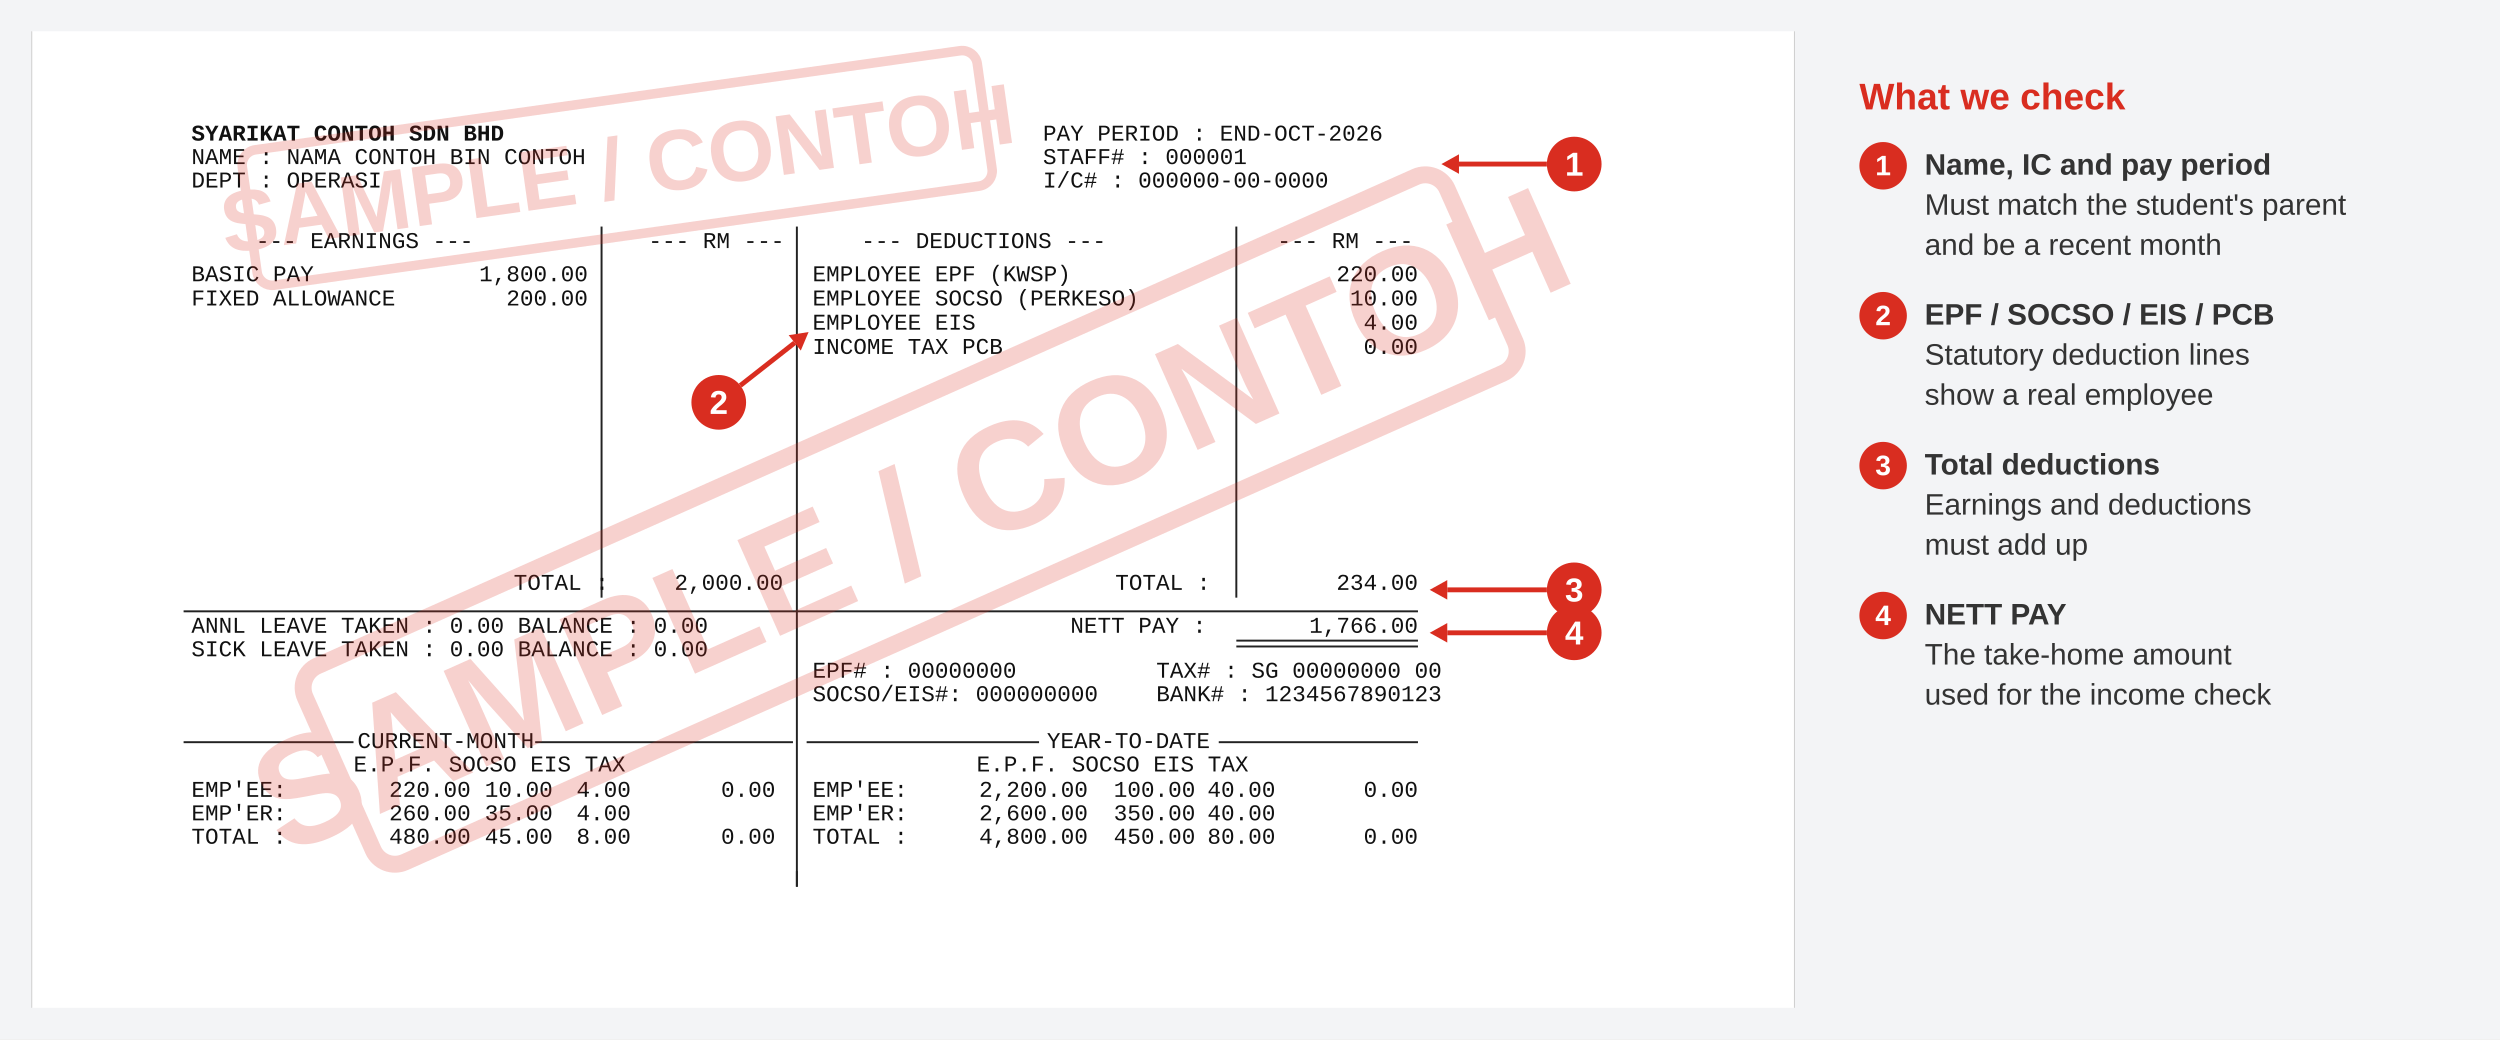
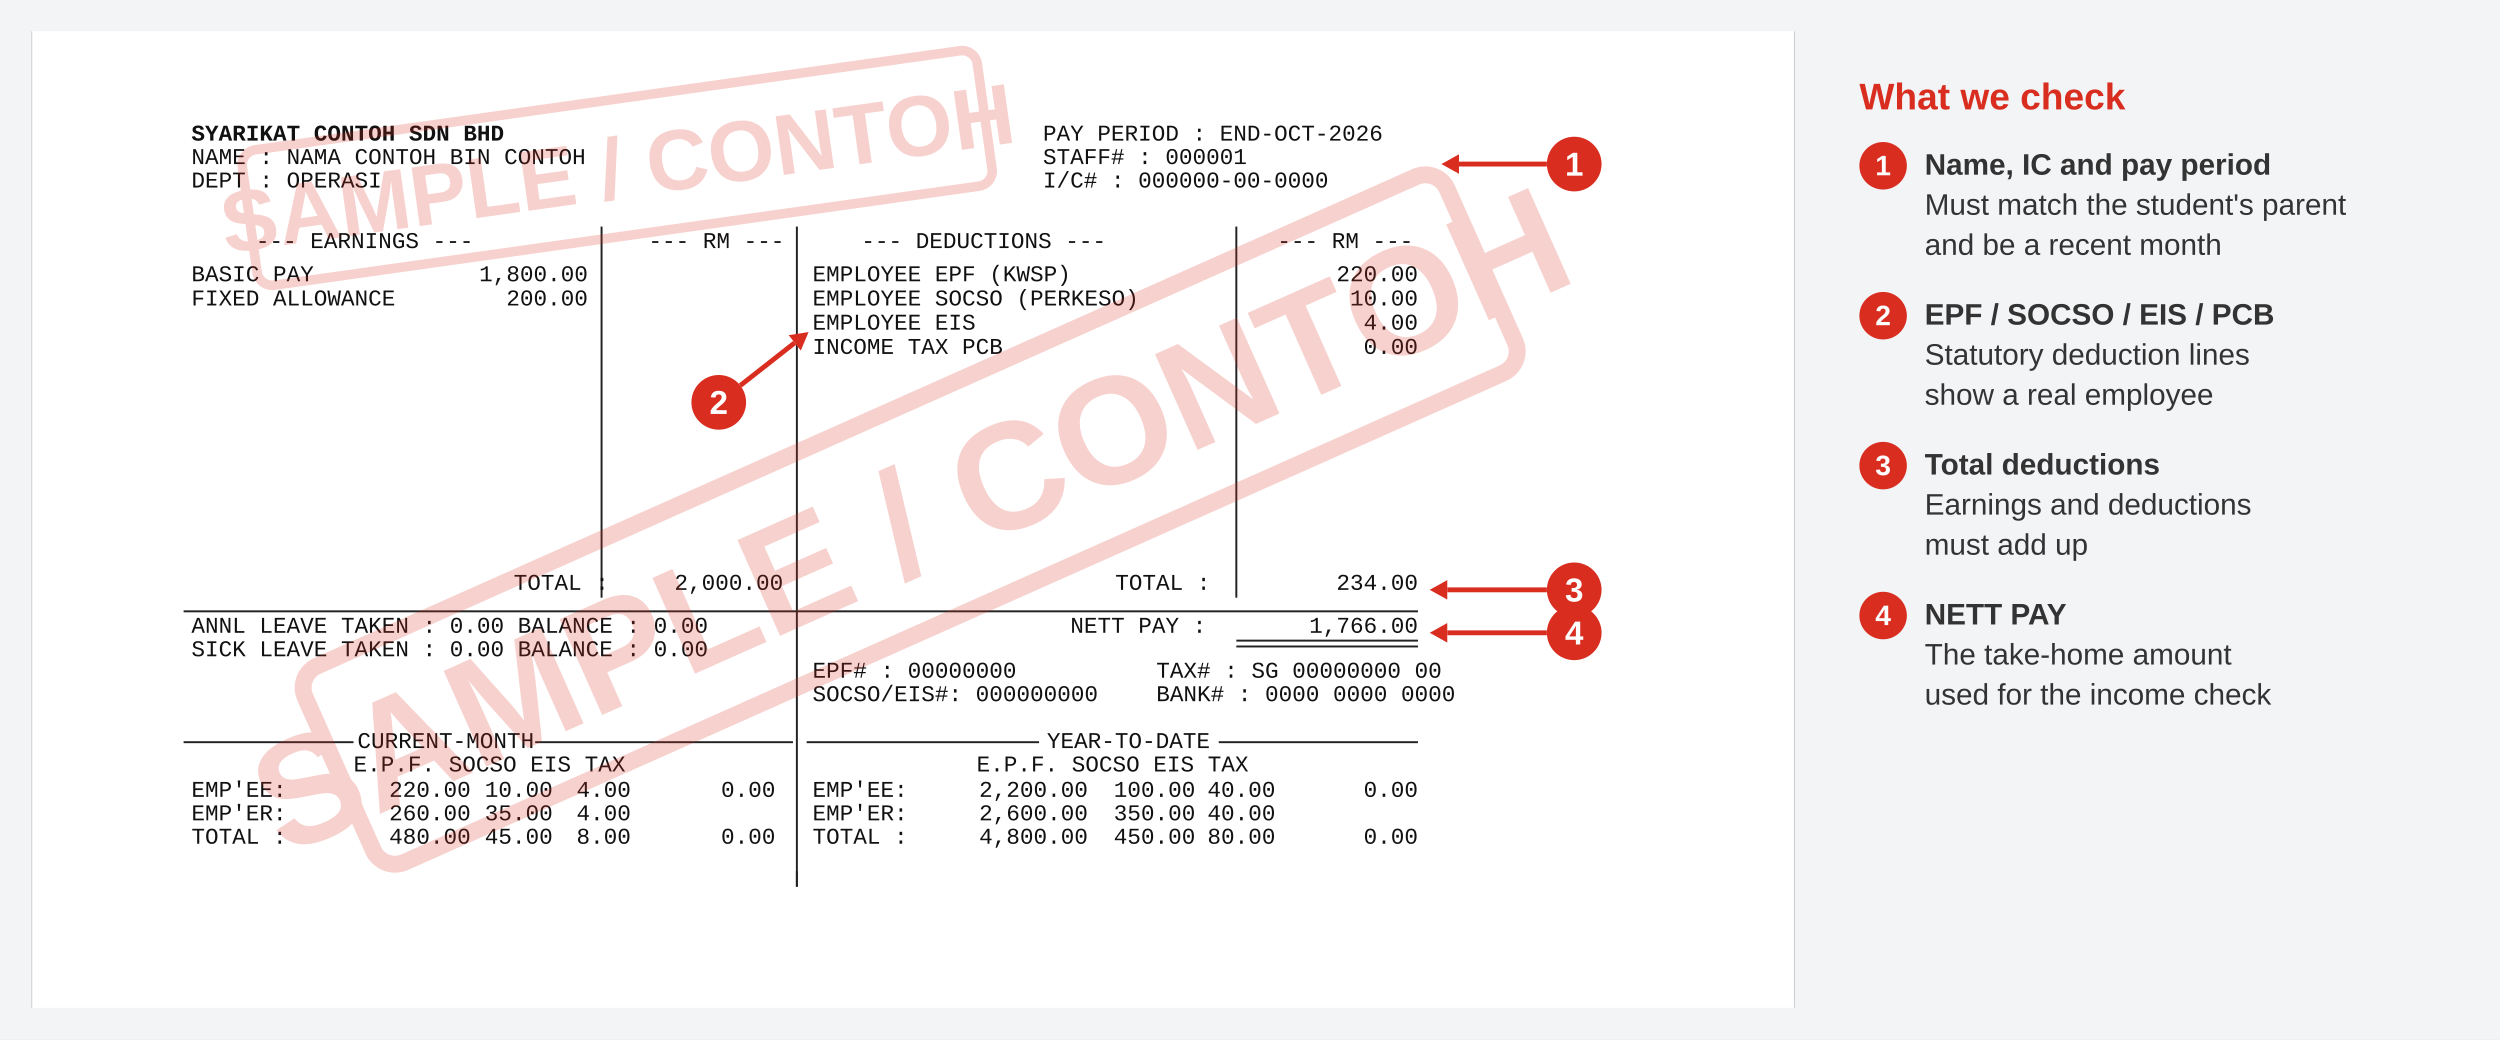
<svg xmlns="http://www.w3.org/2000/svg" viewBox="0 0 1600 665" width="1600" height="665">
  <rect width="1600" height="665" fill="#f3f4f6" />
  <defs>
    <clipPath id="c">
      <rect x="0" y="130" width="903" height="500" />
    </clipPath>
  </defs>
  <g transform="translate(20,20) scale(1.25) translate(0,-130)">
    <g clip-path="url(#c)">
      <rect x="0" y="0" width="903" height="1202" fill="#fff" stroke="#ccc" stroke-width="1" rx="0" />
      <text x="82" y="186" font-size="11.6" font-weight="bold" fill="#111" text-anchor="start" font-family="'Courier New', Courier, monospace">SYARIKAT CONTOH SDN BHD</text>
      <text x="82" y="198" font-size="11.6" font-weight="normal" fill="#111" text-anchor="start" font-family="'Courier New', Courier, monospace">NAME   : NAMA CONTOH BIN CONTOH</text>
      <text x="82" y="210" font-size="11.6" font-weight="normal" fill="#111" text-anchor="start" font-family="'Courier New', Courier, monospace">DEPT   : OPERASI</text>
      <text x="518" y="186" font-size="11.6" font-weight="normal" fill="#111" text-anchor="start" font-family="'Courier New', Courier, monospace">PAY PERIOD  : END-OCT-2026</text>
      <text x="518" y="198" font-size="11.6" font-weight="normal" fill="#111" text-anchor="start" font-family="'Courier New', Courier, monospace">STAFF#      : 000001</text>
      <text x="518" y="210" font-size="11.6" font-weight="normal" fill="#111" text-anchor="start" font-family="'Courier New', Courier, monospace">I/C#        : 000000-00-0000</text>
      <text x="115" y="241" font-size="11.6" font-weight="normal" fill="#111" text-anchor="start" font-family="'Courier New', Courier, monospace">--- EARNINGS ---</text>
      <text x="316" y="241" font-size="11.6" font-weight="normal" fill="#111" text-anchor="start" font-family="'Courier New', Courier, monospace">--- RM ---</text>
      <text x="425" y="241" font-size="11.6" font-weight="normal" fill="#111" text-anchor="start" font-family="'Courier New', Courier, monospace">--- DEDUCTIONS ---</text>
      <text x="638" y="241" font-size="11.6" font-weight="normal" fill="#111" text-anchor="start" font-family="'Courier New', Courier, monospace">--- RM ---</text>
      <line x1="292" y1="230" x2="292" y2="420" stroke="#222" stroke-width="1" />
      <line x1="392" y1="230" x2="392" y2="568" stroke="#222" stroke-width="1" />
      <line x1="617" y1="230" x2="617" y2="420" stroke="#222" stroke-width="1" />
      <text x="82" y="258.0" font-size="11.6" font-weight="normal" fill="#111" text-anchor="start" font-family="'Courier New', Courier, monospace">BASIC PAY</text>
      <text x="285" y="258.0" font-size="11.6" font-weight="normal" fill="#111" text-anchor="end" font-family="'Courier New', Courier, monospace">1,800.00</text>
      <text x="82" y="270.4" font-size="11.6" font-weight="normal" fill="#111" text-anchor="start" font-family="'Courier New', Courier, monospace">FIXED ALLOWANCE</text>
      <text x="285" y="270.4" font-size="11.6" font-weight="normal" fill="#111" text-anchor="end" font-family="'Courier New', Courier, monospace">200.00</text>
      <text x="400" y="258.0" font-size="11.6" font-weight="normal" fill="#111" text-anchor="start" font-family="'Courier New', Courier, monospace">EMPLOYEE EPF (KWSP)</text>
      <text x="710" y="258.0" font-size="11.6" font-weight="normal" fill="#111" text-anchor="end" font-family="'Courier New', Courier, monospace">220.00</text>
      <text x="400" y="270.4" font-size="11.6" font-weight="normal" fill="#111" text-anchor="start" font-family="'Courier New', Courier, monospace">EMPLOYEE SOCSO (PERKESO)</text>
      <text x="710" y="270.4" font-size="11.6" font-weight="normal" fill="#111" text-anchor="end" font-family="'Courier New', Courier, monospace">10.00</text>
      <text x="400" y="282.8" font-size="11.6" font-weight="normal" fill="#111" text-anchor="start" font-family="'Courier New', Courier, monospace">EMPLOYEE EIS</text>
      <text x="710" y="282.8" font-size="11.6" font-weight="normal" fill="#111" text-anchor="end" font-family="'Courier New', Courier, monospace">4.00</text>
      <text x="400" y="295.2" font-size="11.6" font-weight="normal" fill="#111" text-anchor="start" font-family="'Courier New', Courier, monospace">INCOME TAX PCB</text>
      <text x="710" y="295.2" font-size="11.6" font-weight="normal" fill="#111" text-anchor="end" font-family="'Courier New', Courier, monospace">0.00</text>
      <text x="247" y="416" font-size="11.6" font-weight="normal" fill="#111" text-anchor="start" font-family="'Courier New', Courier, monospace">TOTAL :</text>
      <text x="385" y="416" font-size="11.6" font-weight="normal" fill="#111" text-anchor="end" font-family="'Courier New', Courier, monospace">2,000.00</text>
      <text x="555" y="416" font-size="11.6" font-weight="normal" fill="#111" text-anchor="start" font-family="'Courier New', Courier, monospace">TOTAL :</text>
      <text x="710" y="416" font-size="11.6" font-weight="normal" fill="#111" text-anchor="end" font-family="'Courier New', Courier, monospace">234.00</text>
      <line x1="78" y1="427" x2="710" y2="427" stroke="#222" stroke-width="1" />
      <text x="82" y="438" font-size="11.6" font-weight="normal" fill="#111" text-anchor="start" font-family="'Courier New', Courier, monospace">ANNL LEAVE TAKEN : 0.00    BALANCE :  0.00</text>
      <text x="82" y="450" font-size="11.6" font-weight="normal" fill="#111" text-anchor="start" font-family="'Courier New', Courier, monospace">SICK LEAVE TAKEN : 0.00    BALANCE :  0.00</text>
      <text x="532" y="438" font-size="11.6" font-weight="normal" fill="#111" text-anchor="start" font-family="'Courier New', Courier, monospace">NETT PAY :</text>
      <text x="710" y="438" font-size="11.6" font-weight="normal" fill="#111" text-anchor="end" font-family="'Courier New', Courier, monospace">1,766.00</text>
      <line x1="617" y1="442" x2="710" y2="442" stroke="#222" stroke-width="1" />
      <line x1="617" y1="445" x2="710" y2="445" stroke="#222" stroke-width="1" />
      <text x="400" y="461" font-size="11.6" font-weight="normal" fill="#111" text-anchor="start" font-family="'Courier New', Courier, monospace">EPF#      : 00000000</text>
      <text x="576" y="461" font-size="11.6" font-weight="normal" fill="#111" text-anchor="start" font-family="'Courier New', Courier, monospace">TAX# : SG 00000000 00</text>
      <text x="400" y="473" font-size="11.6" font-weight="normal" fill="#111" text-anchor="start" font-family="'Courier New', Courier, monospace">SOCSO/EIS#: 000000000</text>
-       <text x="576" y="473" font-size="11.6" font-weight="normal" fill="#111" text-anchor="start" font-family="'Courier New', Courier, monospace">BANK# : 1234567890123</text>
+       <text x="576" y="473" font-size="11.6" font-weight="normal" fill="#111" text-anchor="start" font-family="'Courier New', Courier, monospace">BANK# : 0000 0000 0000</text>
      <line x1="78" y1="494" x2="165" y2="494" stroke="#222" stroke-width="1" />
      <text x="167" y="497" font-size="11.6" font-weight="normal" fill="#111" text-anchor="start" font-family="'Courier New', Courier, monospace">CURRENT-MONTH</text>
      <line x1="258" y1="494" x2="390" y2="494" stroke="#222" stroke-width="1" />
      <line x1="397" y1="494" x2="516" y2="494" stroke="#222" stroke-width="1" />
      <text x="520" y="497" font-size="11.6" font-weight="normal" fill="#111" text-anchor="start" font-family="'Courier New', Courier, monospace">YEAR-TO-DATE</text>
      <line x1="608" y1="494" x2="710" y2="494" stroke="#222" stroke-width="1" />
      <text x="165" y="509" font-size="11.6" font-weight="normal" fill="#111" text-anchor="start" font-family="'Courier New', Courier, monospace">E.P.F.  SOCSO    EIS    TAX</text>
      <text x="484" y="509" font-size="11.6" font-weight="normal" fill="#111" text-anchor="start" font-family="'Courier New', Courier, monospace">E.P.F.  SOCSO    EIS    TAX</text>
      <text x="82" y="522" font-size="11.6" font-weight="normal" fill="#111" text-anchor="start" font-family="'Courier New', Courier, monospace">EMP'EE:</text>
      <text x="225" y="522" font-size="11.6" font-weight="normal" fill="#111" text-anchor="end" font-family="'Courier New', Courier, monospace">220.00</text>
      <text x="267" y="522" font-size="11.6" font-weight="normal" fill="#111" text-anchor="end" font-family="'Courier New', Courier, monospace">10.00</text>
      <text x="307" y="522" font-size="11.6" font-weight="normal" fill="#111" text-anchor="end" font-family="'Courier New', Courier, monospace">4.00</text>
      <text x="381" y="522" font-size="11.6" font-weight="normal" fill="#111" text-anchor="end" font-family="'Courier New', Courier, monospace">0.00</text>
      <text x="82" y="534" font-size="11.6" font-weight="normal" fill="#111" text-anchor="start" font-family="'Courier New', Courier, monospace">EMP'ER:</text>
      <text x="225" y="534" font-size="11.6" font-weight="normal" fill="#111" text-anchor="end" font-family="'Courier New', Courier, monospace">260.00</text>
      <text x="267" y="534" font-size="11.6" font-weight="normal" fill="#111" text-anchor="end" font-family="'Courier New', Courier, monospace">35.00</text>
      <text x="307" y="534" font-size="11.6" font-weight="normal" fill="#111" text-anchor="end" font-family="'Courier New', Courier, monospace">4.00</text>
      <text x="82" y="546" font-size="11.6" font-weight="normal" fill="#111" text-anchor="start" font-family="'Courier New', Courier, monospace">TOTAL :</text>
      <text x="225" y="546" font-size="11.6" font-weight="normal" fill="#111" text-anchor="end" font-family="'Courier New', Courier, monospace">480.00</text>
      <text x="267" y="546" font-size="11.6" font-weight="normal" fill="#111" text-anchor="end" font-family="'Courier New', Courier, monospace">45.00</text>
      <text x="307" y="546" font-size="11.6" font-weight="normal" fill="#111" text-anchor="end" font-family="'Courier New', Courier, monospace">8.00</text>
      <text x="381" y="546" font-size="11.6" font-weight="normal" fill="#111" text-anchor="end" font-family="'Courier New', Courier, monospace">0.00</text>
      <text x="400" y="522" font-size="11.6" font-weight="normal" fill="#111" text-anchor="start" font-family="'Courier New', Courier, monospace">EMP'EE:</text>
      <text x="541" y="522" font-size="11.6" font-weight="normal" fill="#111" text-anchor="end" font-family="'Courier New', Courier, monospace">2,200.00</text>
      <text x="596" y="522" font-size="11.6" font-weight="normal" fill="#111" text-anchor="end" font-family="'Courier New', Courier, monospace">100.00</text>
      <text x="637" y="522" font-size="11.6" font-weight="normal" fill="#111" text-anchor="end" font-family="'Courier New', Courier, monospace">40.00</text>
      <text x="710" y="522" font-size="11.6" font-weight="normal" fill="#111" text-anchor="end" font-family="'Courier New', Courier, monospace">0.00</text>
      <text x="400" y="534" font-size="11.6" font-weight="normal" fill="#111" text-anchor="start" font-family="'Courier New', Courier, monospace">EMP'ER:</text>
      <text x="541" y="534" font-size="11.6" font-weight="normal" fill="#111" text-anchor="end" font-family="'Courier New', Courier, monospace">2,600.00</text>
      <text x="596" y="534" font-size="11.6" font-weight="normal" fill="#111" text-anchor="end" font-family="'Courier New', Courier, monospace">350.00</text>
      <text x="637" y="534" font-size="11.6" font-weight="normal" fill="#111" text-anchor="end" font-family="'Courier New', Courier, monospace">40.00</text>
      <text x="400" y="546" font-size="11.6" font-weight="normal" fill="#111" text-anchor="start" font-family="'Courier New', Courier, monospace">TOTAL :</text>
      <text x="541" y="546" font-size="11.6" font-weight="normal" fill="#111" text-anchor="end" font-family="'Courier New', Courier, monospace">4,800.00</text>
      <text x="596" y="546" font-size="11.6" font-weight="normal" fill="#111" text-anchor="end" font-family="'Courier New', Courier, monospace">450.00</text>
      <text x="637" y="546" font-size="11.6" font-weight="normal" fill="#111" text-anchor="end" font-family="'Courier New', Courier, monospace">80.00</text>
      <text x="710" y="546" font-size="11.6" font-weight="normal" fill="#111" text-anchor="end" font-family="'Courier New', Courier, monospace">0.00</text>
      <line x1="392" y1="560" x2="392" y2="568" stroke="#222" stroke-width="1" />
      <line x1="776.0" y1="198.0" x2="731.0" y2="198.0" stroke="#d92d20" stroke-width="2.5" />
      <polygon points="722.0,198.0 731.0,193.0 731.0,203.0" fill="#d92d20" />
      <circle cx="790" cy="198" r="14" fill="#d92d20" />
      <text x="790" y="203.95" font-size="17" font-weight="bold" fill="#fff" text-anchor="middle" font-family="Arial, Helvetica, sans-serif">1</text>
      <line x1="363.0" y1="311.4" x2="390.9" y2="289.5" stroke="#d92d20" stroke-width="2.5" />
      <polygon points="398.0,284.0 394.0,293.5 387.8,285.6" fill="#d92d20" />
      <circle cx="352" cy="320" r="14" fill="#d92d20" />
      <text x="352" y="325.95" font-size="17" font-weight="bold" fill="#fff" text-anchor="middle" font-family="Arial, Helvetica, sans-serif">2</text>
      <line x1="776.0" y1="416.0" x2="725.0" y2="416.0" stroke="#d92d20" stroke-width="2.5" />
      <polygon points="716.0,416.0 725.0,411.0 725.0,421.0" fill="#d92d20" />
      <circle cx="790" cy="416" r="14" fill="#d92d20" />
      <text x="790" y="421.95" font-size="17" font-weight="bold" fill="#fff" text-anchor="middle" font-family="Arial, Helvetica, sans-serif">3</text>
      <line x1="776.0" y1="438.0" x2="725.0" y2="438.0" stroke="#d92d20" stroke-width="2.5" />
      <polygon points="716.0,438.0 725.0,433.0 725.0,443.0" fill="#d92d20" />
      <circle cx="790" cy="438" r="14" fill="#d92d20" />
      <text x="790" y="443.95" font-size="17" font-weight="bold" fill="#fff" text-anchor="middle" font-family="Arial, Helvetica, sans-serif">4</text>
      <g transform="rotate(-24 450 380)" opacity="0.22">
        <rect x="130.0" y="325.0" width="640" height="110" rx="12.222" fill="none" stroke="#d92d20" stroke-width="8.667" />
        <text x="450" y="407.3" font-size="78" font-weight="bold" fill="#d92d20" text-anchor="middle" font-family="Arial, Helvetica, sans-serif">SAMPLE / CONTOH</text>
      </g>
      <g transform="rotate(-8 300 200)" opacity="0.22">
        <rect x="110.0" y="165.0" width="380" height="70" rx="7.778" fill="none" stroke="#d92d20" stroke-width="4.889" />
        <text x="300" y="215.4" font-size="44" font-weight="bold" fill="#d92d20" text-anchor="middle" font-family="Arial, Helvetica, sans-serif">SAMPLE / CONTOH</text>
      </g>
    </g>
  </g>
  <text x="1190" y="70" font-size="23.75" font-weight="bold" fill="#d92d20" text-anchor="start" font-family="Arial, Helvetica, sans-serif">What we check</text>
  <circle cx="1205.2" cy="106.1" r="15.2" fill="#d92d20" />
  <text x="1205.2" y="112.18" font-size="18.05" font-weight="bold" fill="#fff" text-anchor="middle" font-family="Arial, Helvetica, sans-serif">1</text>
  <text x="1231.8" y="111.8" font-size="19" font-weight="bold" fill="#333" text-anchor="start" font-family="Arial, Helvetica, sans-serif">Name, IC and pay period</text>
  <text x="1231.8" y="137.45" font-size="19" font-weight="normal" fill="#333" text-anchor="start" font-family="Arial, Helvetica, sans-serif">Must match the student's parent</text>
  <text x="1231.8" y="163.1" font-size="19" font-weight="normal" fill="#333" text-anchor="start" font-family="Arial, Helvetica, sans-serif">and be a recent month</text>
  <circle cx="1205.2" cy="202.05" r="15.2" fill="#d92d20" />
  <text x="1205.2" y="208.13" font-size="18.05" font-weight="bold" fill="#fff" text-anchor="middle" font-family="Arial, Helvetica, sans-serif">2</text>
  <text x="1231.8" y="207.75" font-size="19" font-weight="bold" fill="#333" text-anchor="start" font-family="Arial, Helvetica, sans-serif">EPF / SOCSO / EIS / PCB</text>
  <text x="1231.8" y="233.4" font-size="19" font-weight="normal" fill="#333" text-anchor="start" font-family="Arial, Helvetica, sans-serif">Statutory deduction lines</text>
  <text x="1231.8" y="259.05" font-size="19" font-weight="normal" fill="#333" text-anchor="start" font-family="Arial, Helvetica, sans-serif">show a real employee</text>
  <circle cx="1205.2" cy="298.0" r="15.2" fill="#d92d20" />
  <text x="1205.2" y="304.08" font-size="18.05" font-weight="bold" fill="#fff" text-anchor="middle" font-family="Arial, Helvetica, sans-serif">3</text>
  <text x="1231.8" y="303.7" font-size="19" font-weight="bold" fill="#333" text-anchor="start" font-family="Arial, Helvetica, sans-serif">Total deductions</text>
  <text x="1231.8" y="329.35" font-size="19" font-weight="normal" fill="#333" text-anchor="start" font-family="Arial, Helvetica, sans-serif">Earnings and deductions</text>
  <text x="1231.8" y="355.0" font-size="19" font-weight="normal" fill="#333" text-anchor="start" font-family="Arial, Helvetica, sans-serif"> must add up</text>
  <circle cx="1205.2" cy="393.95" r="15.2" fill="#d92d20" />
  <text x="1205.2" y="400.03" font-size="18.05" font-weight="bold" fill="#fff" text-anchor="middle" font-family="Arial, Helvetica, sans-serif">4</text>
  <text x="1231.8" y="399.65" font-size="19" font-weight="bold" fill="#333" text-anchor="start" font-family="Arial, Helvetica, sans-serif">NETT PAY</text>
  <text x="1231.8" y="425.3" font-size="19" font-weight="normal" fill="#333" text-anchor="start" font-family="Arial, Helvetica, sans-serif">The take-home amount</text>
  <text x="1231.8" y="450.95" font-size="19" font-weight="normal" fill="#333" text-anchor="start" font-family="Arial, Helvetica, sans-serif">used for the income check</text>
</svg>
